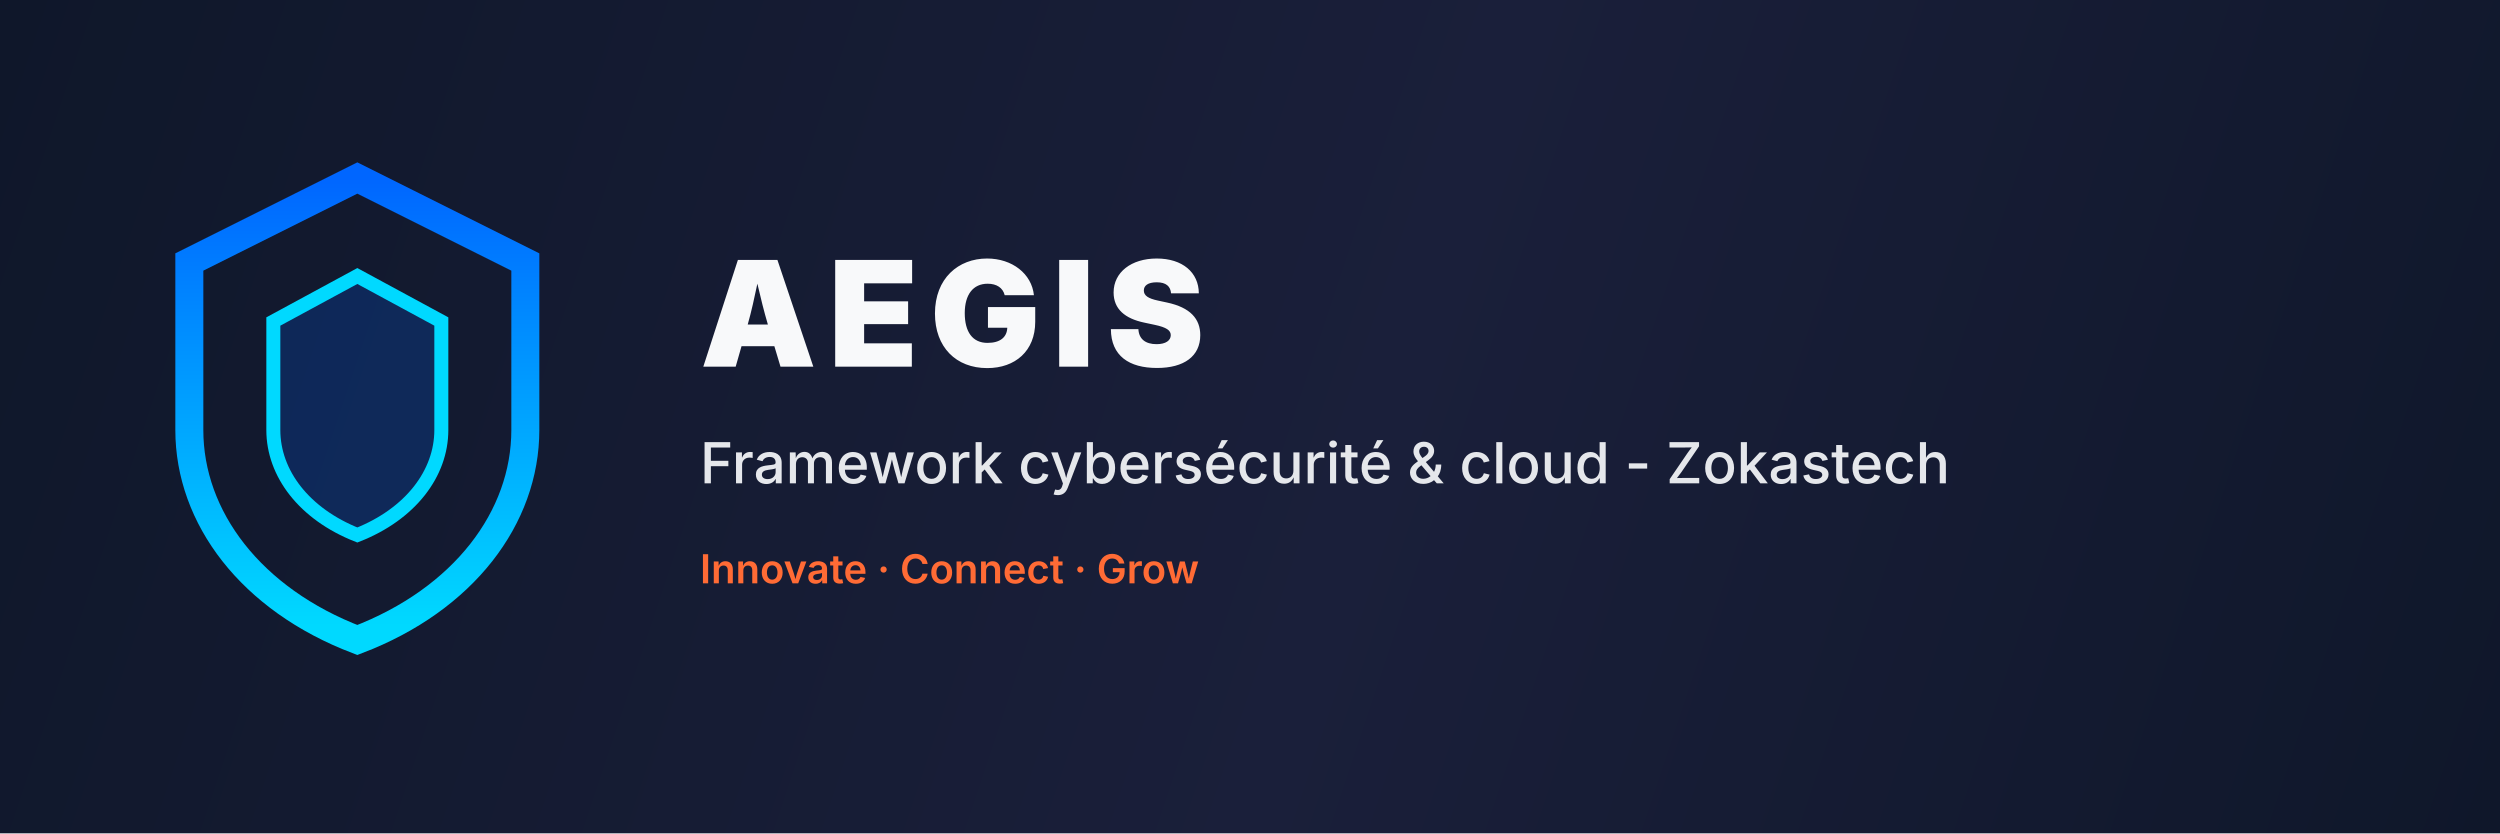
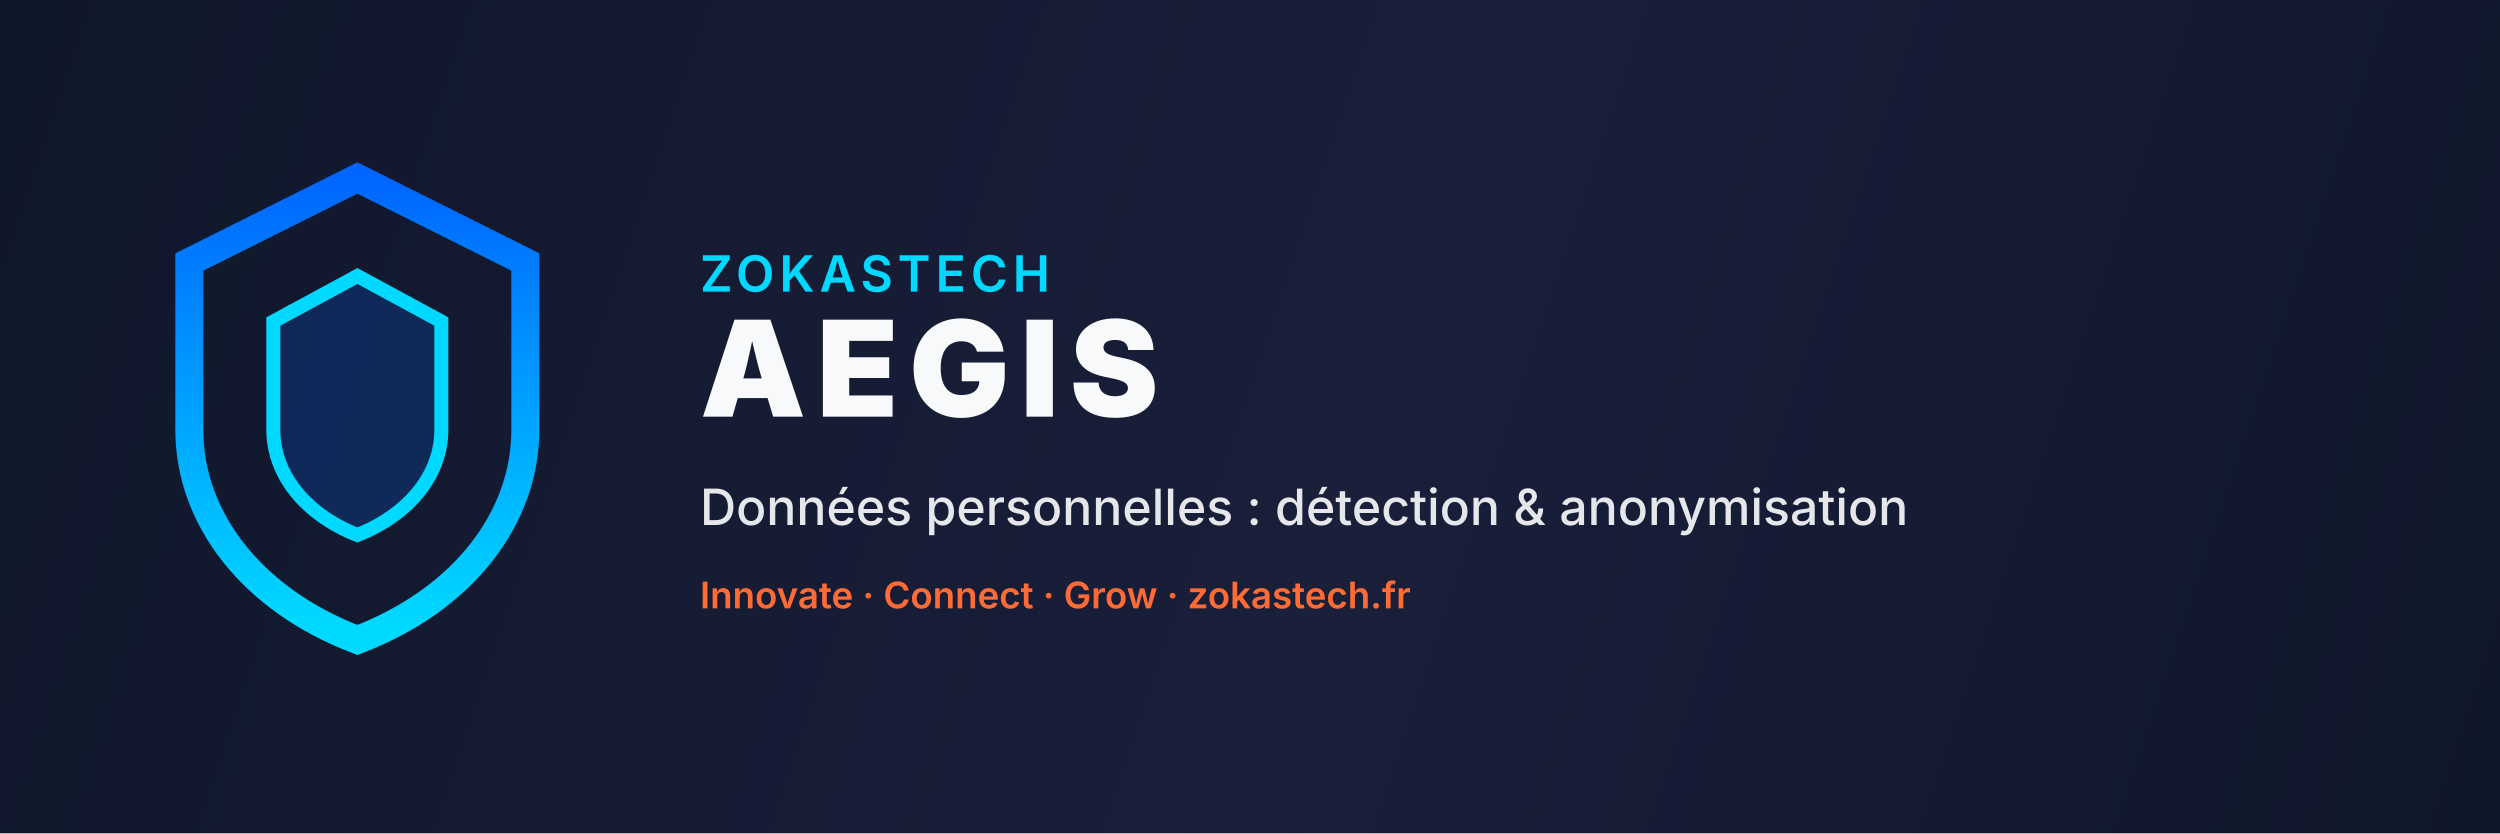
<svg xmlns="http://www.w3.org/2000/svg" width="1500" height="500" viewBox="0 0 1500 500" fill="none">
  <defs>
    <linearGradient id="li-bg" x1="0" y1="0" x2="1500" y2="500" gradientUnits="userSpaceOnUse">
      <stop stop-color="#0f172a" />
      <stop offset="0.55" stop-color="#1a1f3a" />
      <stop offset="1" stop-color="#0f172a" />
    </linearGradient>
    <linearGradient id="li-sh" x1="32" y1="4" x2="32" y2="68" gradientUnits="userSpaceOnUse">
      <stop stop-color="#0066ff" />
      <stop offset="1" stop-color="#00d9ff" />
    </linearGradient>
  </defs>
  <rect width="1500" height="500" fill="url(#li-bg)" />
  <g transform="translate(80 90) scale(4.2)">
    <path d="M32 4 8 16v24c0 12.5 8.8 24.2 24 30 15.2-5.8 24-17.5 24-30V16L32 4Z" stroke="url(#li-sh)" stroke-width="4" stroke-linejoin="miter" fill="none" />
    <path d="M32 18 20 24.5V40c0 6.2 4.4 12 12 15 7.6-3 12-8.8 12-15V24.5L32 18Z" fill="#0066ff" fill-opacity="0.2" stroke="#00d9ff" stroke-width="2" stroke-linejoin="miter" />
  </g>
-   <text x="420" y="220" font-family="Inter Tight, Inter, system-ui, sans-serif" font-size="88" font-weight="900" fill="#f8f9fa" letter-spacing="0.08em">AEGIS</text>
-   <text x="420" y="290" font-family="Inter, system-ui, sans-serif" font-size="34" font-weight="500" fill="#e5e7eb">Framework cybersécurité &amp; cloud - Zokastech</text>
-   <text x="420" y="350" font-family="Inter, system-ui, sans-serif" font-size="24" fill="#ff6b35" font-weight="600">Innovate · Connect · Grow</text>
+   <text x="420" y="175" font-family="Inter, system-ui, sans-serif" font-size="30" font-weight="600" fill="#00d9ff" letter-spacing="0.1em">ZOKASTECH</text>
+   <text x="420" y="250" font-family="Inter Tight, Inter, system-ui, sans-serif" font-size="80" font-weight="900" fill="#f8f9fa" letter-spacing="0.08em">AEGIS</text>
+   <text x="420" y="315" font-family="Inter, system-ui, sans-serif" font-size="30" font-weight="500" fill="#e5e7eb">Données personnelles : détection &amp; anonymisation</text>
+   <text x="420" y="365" font-family="Inter, system-ui, sans-serif" font-size="22" fill="#ff6b35" font-weight="600">Innovate · Connect · Grow · zokastech.fr</text>
</svg>
